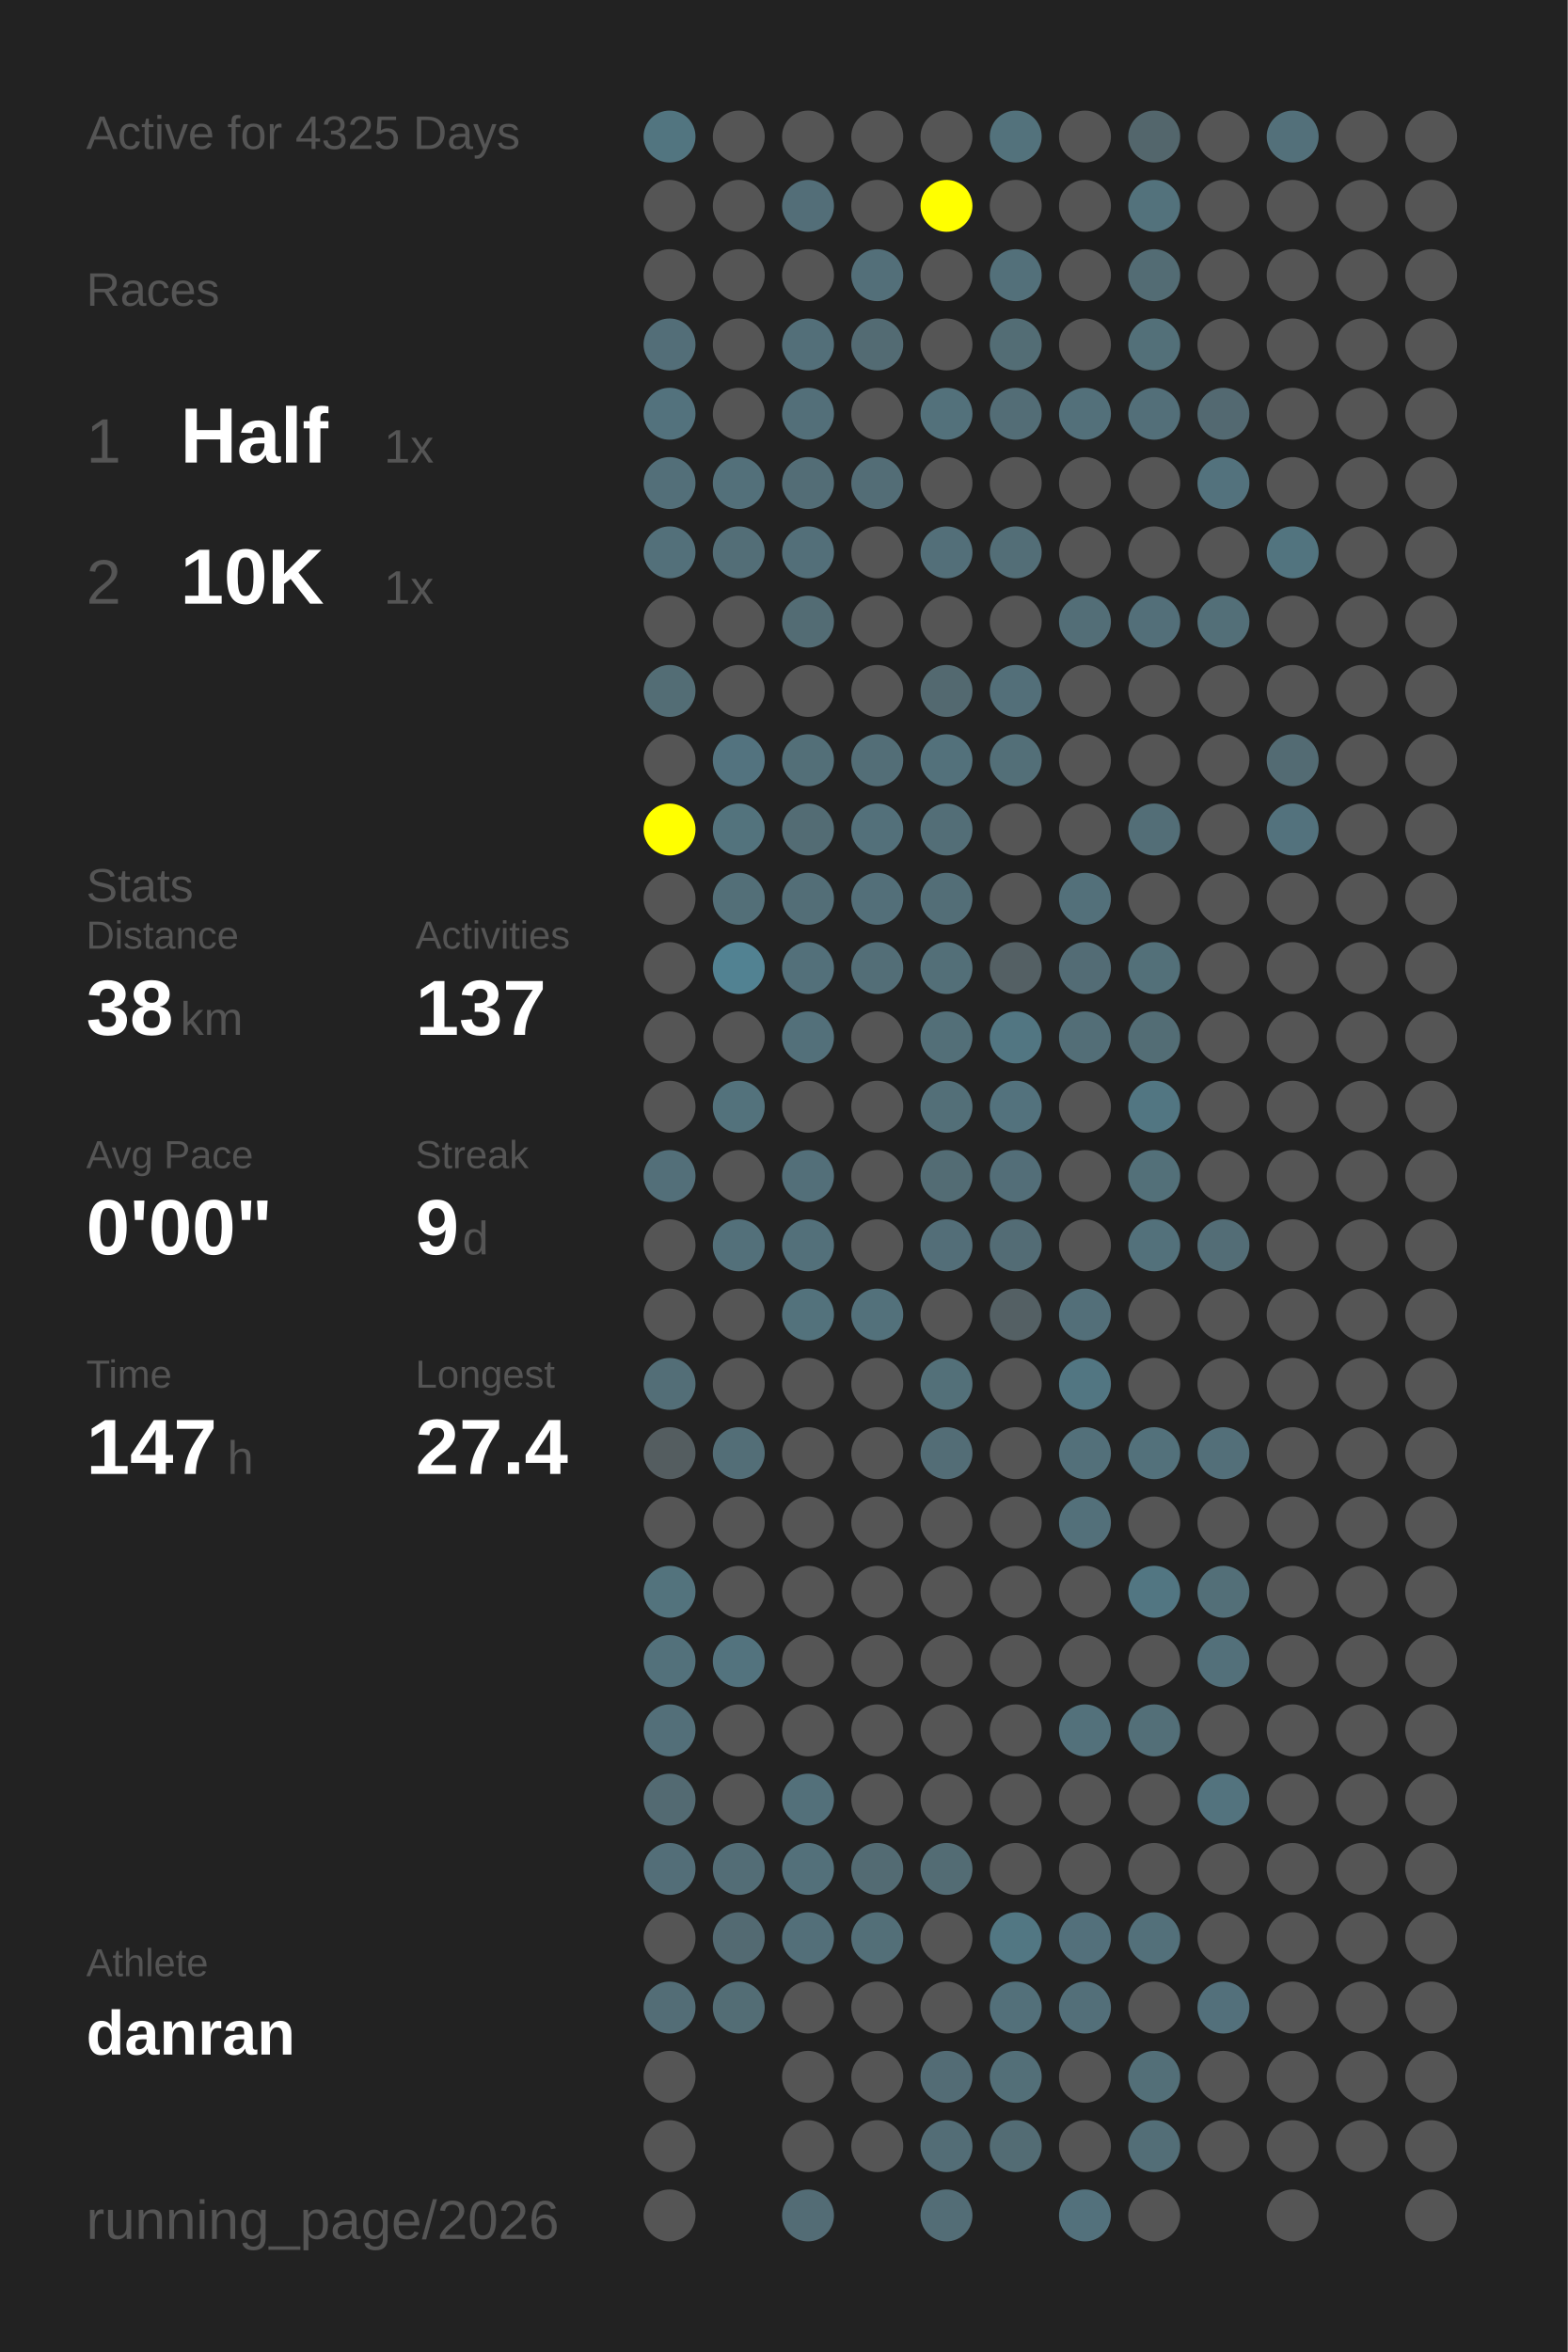
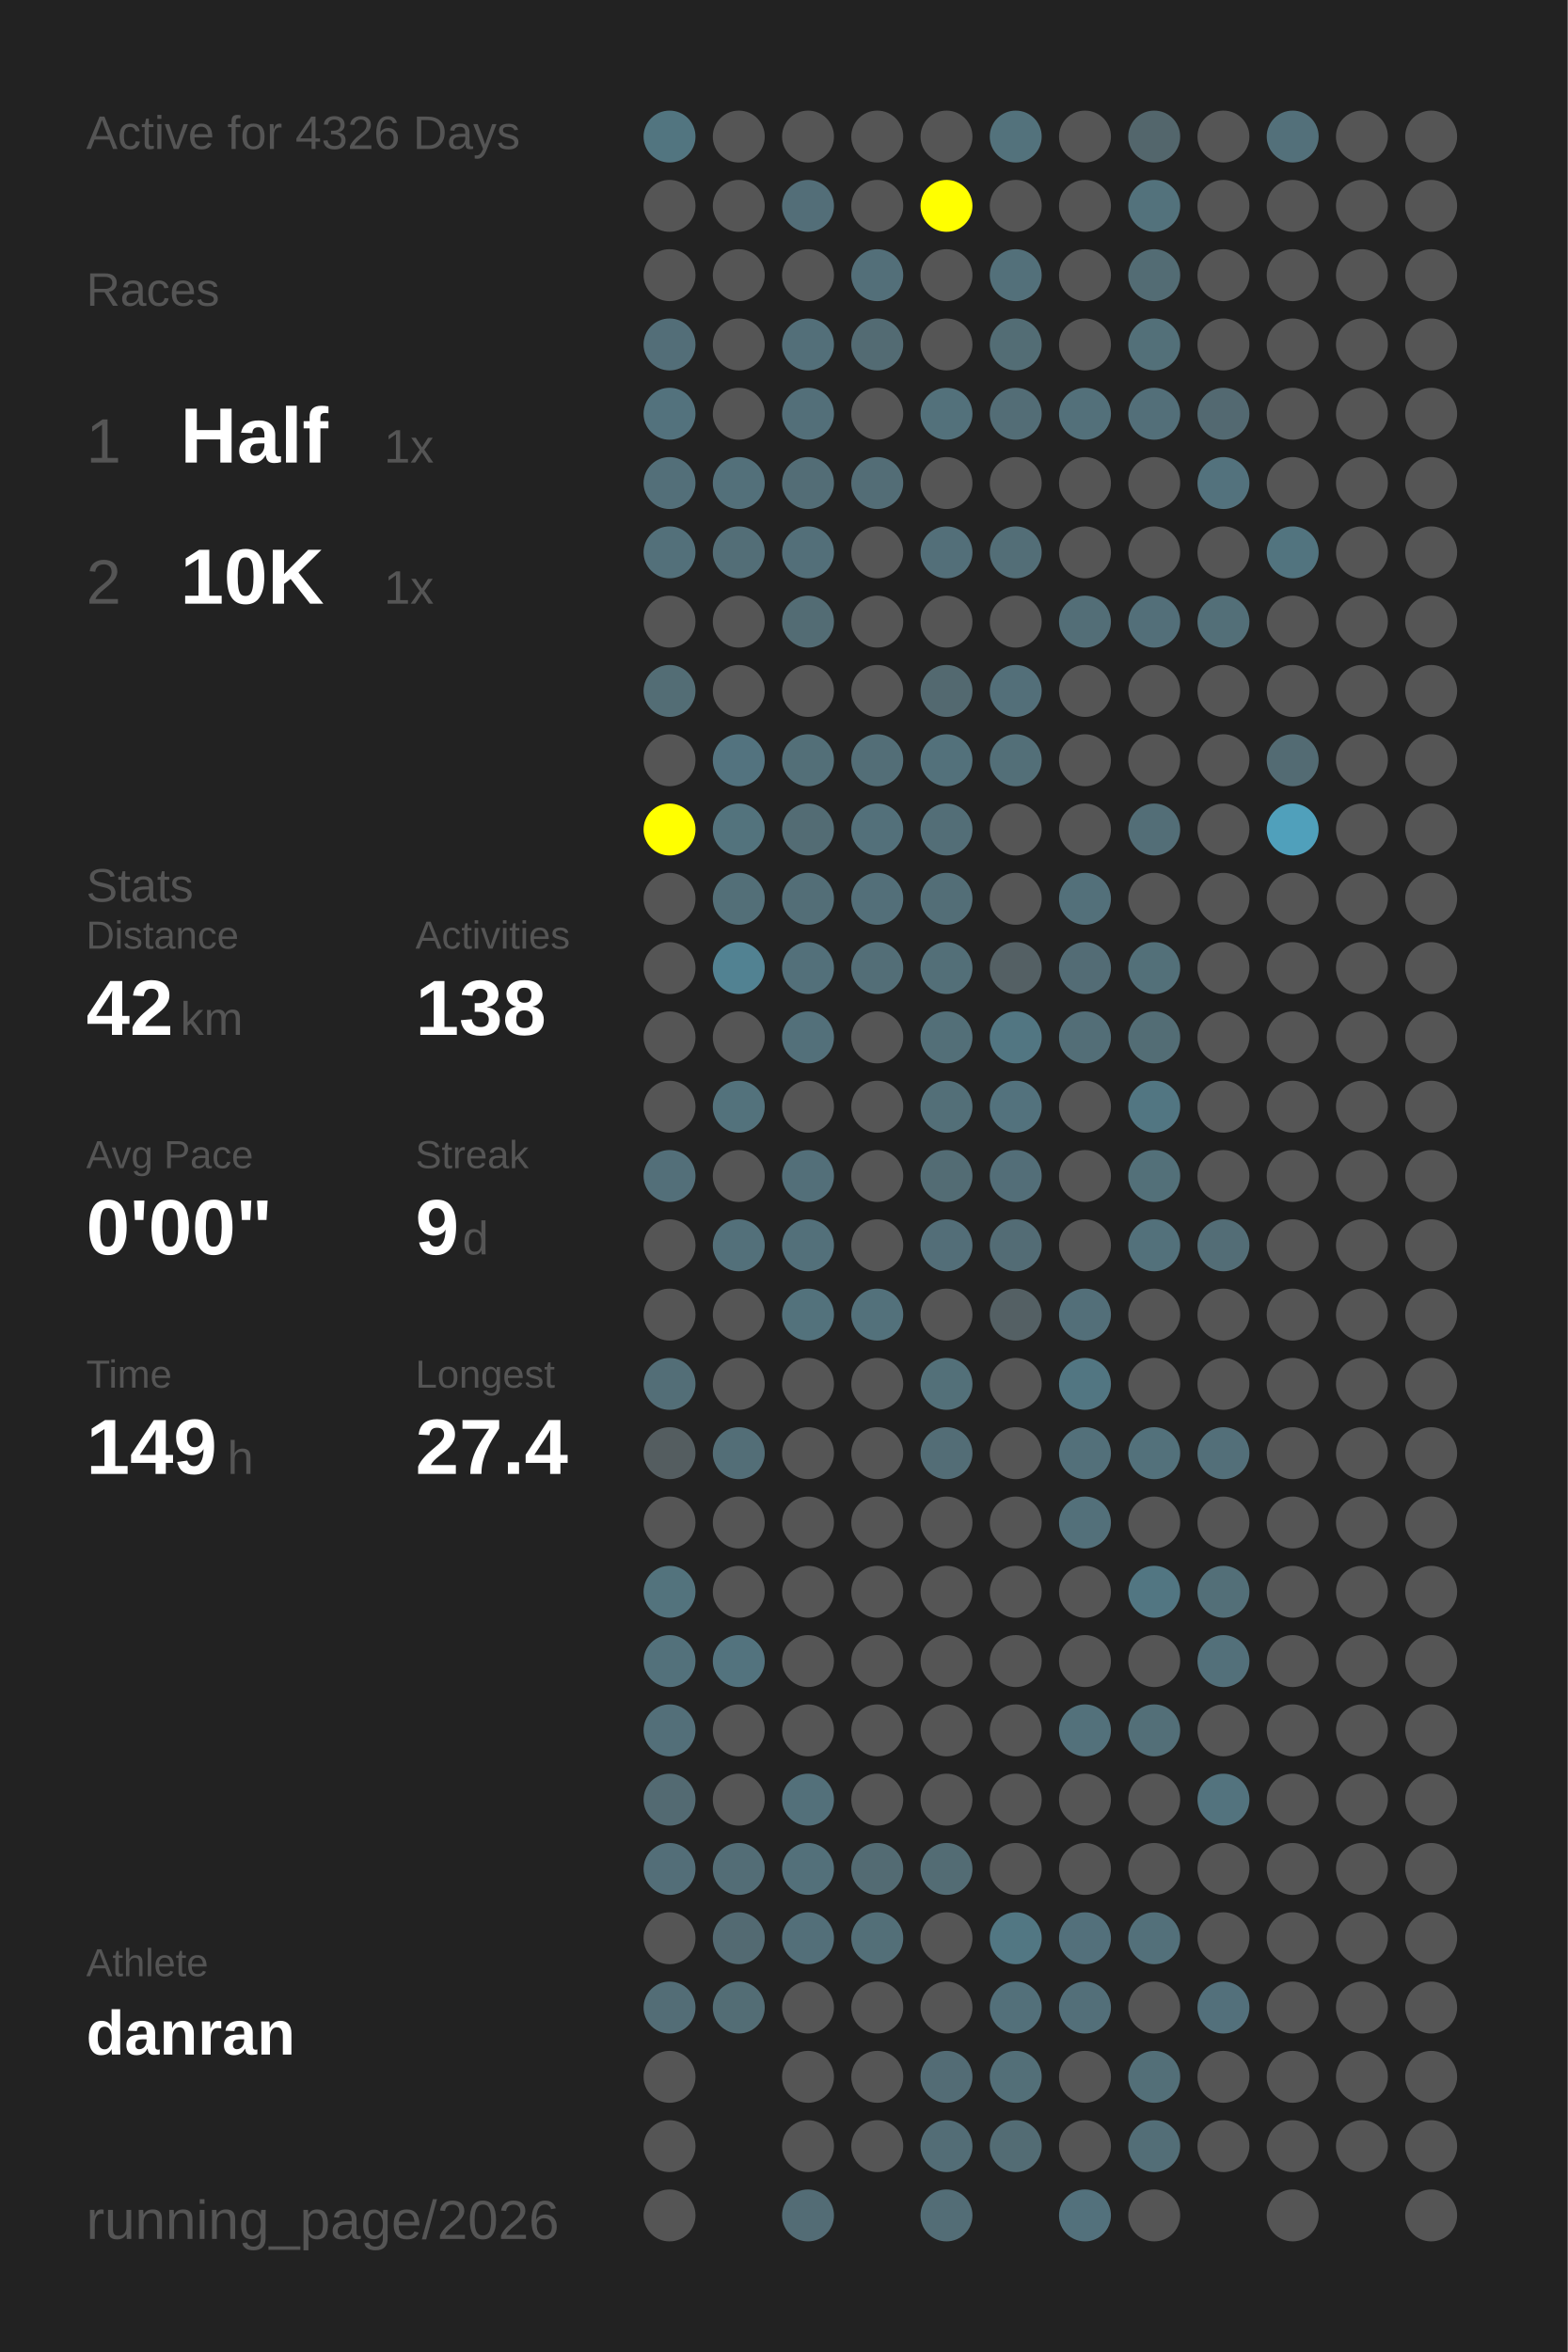
<svg xmlns="http://www.w3.org/2000/svg" baseProfile="full" height="300mm" version="1.1" viewBox="0,0,200,300" width="200mm">
  <defs />
  <rect fill="#222222" height="300" width="200" x="0" y="0" />
-   <text fill="#555555" style="font-size:6px; font-family:Arial;" x="11" y="19">Active for 4325 Days</text>
+   <text fill="#555555" style="font-size:6px; font-family:Arial;" x="11" y="19">Active for 4326 Days</text>
  <text fill="#555555" style="font-size:6px; font-family:Arial;" x="11" y="39">Races</text>
  <text fill="#555555" style="font-size:8px; font-family:Arial;" x="11" y="59">1</text>
  <text fill="#FFFFFF" style="font-size:10px; font-family:Arial; font-weight:bold;" x="23" y="59">Half</text>
  <text fill="#555555" style="font-size:6px; font-family:Arial;" x="49" y="59">1x</text>
  <text fill="#555555" style="font-size:8px; font-family:Arial;" x="11" y="77">2</text>
  <text fill="#FFFFFF" style="font-size:10px; font-family:Arial; font-weight:bold;" x="23" y="77">10K</text>
  <text fill="#555555" style="font-size:6px; font-family:Arial;" x="49" y="77">1x</text>
  <text fill="#555555" style="font-size:6px; font-family:Arial;" x="11" y="115">Stats</text>
  <text fill="#555555" style="font-size:5px; font-family:Arial;" x="11" y="121">Distance</text>
-   <text fill="#FFFFFF" style="font-size:10px; font-family:Arial; font-weight:bold;" x="11" y="132">38</text>
+   <text fill="#FFFFFF" style="font-size:10px; font-family:Arial; font-weight:bold;" x="11" y="132">42</text>
  <text fill="#555555" style="font-size:6px; font-family:Arial;" x="23" y="132">km</text>
  <text fill="#555555" style="font-size:5px; font-family:Arial;" x="53" y="121">Activities</text>
-   <text fill="#FFFFFF" style="font-size:10px; font-family:Arial; font-weight:bold;" x="53" y="132">137</text>
+   <text fill="#FFFFFF" style="font-size:10px; font-family:Arial; font-weight:bold;" x="53" y="132">138</text>
  <text fill="#555555" style="font-size:5px; font-family:Arial;" x="11" y="149">Avg Pace</text>
  <text fill="#FFFFFF" style="font-size:10px; font-family:Arial; font-weight:bold;" x="11" y="160">0'00"</text>
  <text fill="#555555" style="font-size:5px; font-family:Arial;" x="53" y="149">Streak</text>
  <text fill="#FFFFFF" style="font-size:10px; font-family:Arial; font-weight:bold;" x="53" y="160">9</text>
  <text fill="#555555" style="font-size:6px; font-family:Arial;" x="59" y="160">d</text>
  <text fill="#555555" style="font-size:5px; font-family:Arial;" x="11" y="177">Time</text>
-   <text fill="#FFFFFF" style="font-size:10px; font-family:Arial; font-weight:bold;" x="11" y="188">147</text>
+   <text fill="#FFFFFF" style="font-size:10px; font-family:Arial; font-weight:bold;" x="11" y="188">149</text>
  <text fill="#555555" style="font-size:6px; font-family:Arial;" x="29" y="188">h</text>
  <text fill="#555555" style="font-size:5px; font-family:Arial;" x="53" y="177">Longest</text>
  <text fill="#FFFFFF" style="font-size:10px; font-family:Arial; font-weight:bold;" x="53" y="188">27.4</text>
  <text fill="#555555" style="font-size:5px; font-family:Arial;" x="11" y="252.065">Athlete</text>
  <text fill="#FFFFFF" style="font-size:8px; font-family:Arial; font-weight:bold;" x="11" y="262.065">danran</text>
  <text fill="#555555" style="font-size:7px; font-family:Arial;" x="11" y="285.581">running_page/2026</text>
  <circle cx="85.417" cy="17.419" fill="#527580" r="3.312" />
  <circle cx="85.417" cy="26.258" fill="#555555" r="3.312" />
  <circle cx="85.417" cy="35.097" fill="#555555" r="3.312" />
  <circle cx="85.417" cy="43.935" fill="#536e78" r="3.312" />
  <circle cx="85.417" cy="52.774" fill="#53727d" r="3.312" />
  <circle cx="85.417" cy="61.613" fill="#536f79" r="3.312" />
  <circle cx="85.417" cy="70.452" fill="#53707a" r="3.312" />
  <circle cx="85.417" cy="79.29" fill="#555555" r="3.312" />
  <circle cx="85.417" cy="88.129" fill="#536d75" r="3.312" />
  <circle cx="85.417" cy="96.968" fill="#555555" r="3.312" />
  <circle cx="85.417" cy="105.806" fill="#FFFF00" r="3.312" />
  <circle cx="85.417" cy="114.645" fill="#555555" r="3.312" />
  <circle cx="85.417" cy="123.484" fill="#555555" r="3.312" />
  <circle cx="85.417" cy="132.323" fill="#555555" r="3.312" />
  <circle cx="85.417" cy="141.161" fill="#555555" r="3.312" />
  <circle cx="85.417" cy="150" fill="#536f79" r="3.312" />
  <circle cx="85.417" cy="158.839" fill="#555555" r="3.312" />
  <circle cx="85.417" cy="167.677" fill="#555555" r="3.312" />
  <circle cx="85.417" cy="176.516" fill="#536e77" r="3.312" />
  <circle cx="85.417" cy="185.355" fill="#545d60" r="3.312" />
  <circle cx="85.417" cy="194.194" fill="#555555" r="3.312" />
  <circle cx="85.417" cy="203.032" fill="#53737d" r="3.312" />
  <circle cx="85.417" cy="211.871" fill="#53717b" r="3.312" />
  <circle cx="85.417" cy="220.71" fill="#536f79" r="3.312" />
  <circle cx="85.417" cy="229.548" fill="#536a72" r="3.312" />
  <circle cx="85.417" cy="238.387" fill="#536e78" r="3.312" />
  <circle cx="85.417" cy="247.226" fill="#555555" r="3.312" />
  <circle cx="85.417" cy="256.065" fill="#536d76" r="3.312" />
  <circle cx="85.417" cy="264.903" fill="#555555" r="3.312" />
  <circle cx="85.417" cy="273.742" fill="#555555" r="3.312" />
  <circle cx="85.417" cy="282.581" fill="#555555" r="3.312" />
  <circle cx="94.25" cy="17.419" fill="#555555" r="3.312" />
  <circle cx="94.25" cy="26.258" fill="#555555" r="3.312" />
  <circle cx="94.25" cy="35.097" fill="#555555" r="3.312" />
  <circle cx="94.25" cy="43.935" fill="#555555" r="3.312" />
  <circle cx="94.25" cy="52.774" fill="#555555" r="3.312" />
  <circle cx="94.25" cy="61.613" fill="#53707a" r="3.312" />
  <circle cx="94.25" cy="70.452" fill="#536e77" r="3.312" />
  <circle cx="94.25" cy="79.29" fill="#555555" r="3.312" />
  <circle cx="94.25" cy="88.129" fill="#555555" r="3.312" />
  <circle cx="94.25" cy="96.968" fill="#53737f" r="3.312" />
  <circle cx="94.25" cy="105.806" fill="#53737d" r="3.312" />
  <circle cx="94.25" cy="114.645" fill="#536f78" r="3.312" />
  <circle cx="94.25" cy="123.484" fill="#528292" r="3.312" />
  <circle cx="94.25" cy="132.323" fill="#555555" r="3.312" />
  <circle cx="94.25" cy="141.161" fill="#53727c" r="3.312" />
  <circle cx="94.25" cy="150" fill="#555555" r="3.312" />
  <circle cx="94.25" cy="158.839" fill="#53707a" r="3.312" />
  <circle cx="94.25" cy="167.677" fill="#555555" r="3.312" />
  <circle cx="94.25" cy="176.516" fill="#555555" r="3.312" />
  <circle cx="94.25" cy="185.355" fill="#536e77" r="3.312" />
  <circle cx="94.25" cy="194.194" fill="#555555" r="3.312" />
  <circle cx="94.25" cy="203.032" fill="#555555" r="3.312" />
  <circle cx="94.25" cy="211.871" fill="#53737e" r="3.312" />
  <circle cx="94.25" cy="220.71" fill="#555555" r="3.312" />
  <circle cx="94.25" cy="229.548" fill="#555555" r="3.312" />
  <circle cx="94.25" cy="238.387" fill="#536d76" r="3.312" />
  <circle cx="94.25" cy="247.226" fill="#536a72" r="3.312" />
  <circle cx="94.25" cy="256.065" fill="#536d75" r="3.312" />
  <circle cx="103.083" cy="17.419" fill="#555555" r="3.312" />
  <circle cx="103.083" cy="26.258" fill="#536e78" r="3.312" />
  <circle cx="103.083" cy="35.097" fill="#555555" r="3.312" />
  <circle cx="103.083" cy="43.935" fill="#536f79" r="3.312" />
  <circle cx="103.083" cy="52.774" fill="#536f79" r="3.312" />
  <circle cx="103.083" cy="61.613" fill="#536d76" r="3.312" />
  <circle cx="103.083" cy="70.452" fill="#536f79" r="3.312" />
  <circle cx="103.083" cy="79.29" fill="#536c74" r="3.312" />
  <circle cx="103.083" cy="88.129" fill="#555555" r="3.312" />
  <circle cx="103.083" cy="96.968" fill="#536f78" r="3.312" />
  <circle cx="103.083" cy="105.806" fill="#536c74" r="3.312" />
  <circle cx="103.083" cy="114.645" fill="#536e77" r="3.312" />
  <circle cx="103.083" cy="123.484" fill="#53707a" r="3.312" />
  <circle cx="103.083" cy="132.323" fill="#53707a" r="3.312" />
  <circle cx="103.083" cy="141.161" fill="#555555" r="3.312" />
  <circle cx="103.083" cy="150" fill="#536f79" r="3.312" />
  <circle cx="103.083" cy="158.839" fill="#53707a" r="3.312" />
  <circle cx="103.083" cy="167.677" fill="#53727c" r="3.312" />
  <circle cx="103.083" cy="176.516" fill="#555555" r="3.312" />
  <circle cx="103.083" cy="185.355" fill="#555555" r="3.312" />
  <circle cx="103.083" cy="194.194" fill="#555555" r="3.312" />
  <circle cx="103.083" cy="203.032" fill="#555555" r="3.312" />
  <circle cx="103.083" cy="211.871" fill="#555555" r="3.312" />
  <circle cx="103.083" cy="220.71" fill="#555555" r="3.312" />
  <circle cx="103.083" cy="229.548" fill="#53707a" r="3.312" />
  <circle cx="103.083" cy="238.387" fill="#53707a" r="3.312" />
  <circle cx="103.083" cy="247.226" fill="#536f79" r="3.312" />
  <circle cx="103.083" cy="256.065" fill="#555555" r="3.312" />
  <circle cx="103.083" cy="264.903" fill="#555555" r="3.312" />
  <circle cx="103.083" cy="273.742" fill="#555555" r="3.312" />
  <circle cx="103.083" cy="282.581" fill="#536c75" r="3.312" />
  <circle cx="111.917" cy="17.419" fill="#555555" r="3.312" />
  <circle cx="111.917" cy="26.258" fill="#555555" r="3.312" />
  <circle cx="111.917" cy="35.097" fill="#536f79" r="3.312" />
  <circle cx="111.917" cy="43.935" fill="#536b73" r="3.312" />
  <circle cx="111.917" cy="52.774" fill="#555555" r="3.312" />
  <circle cx="111.917" cy="61.613" fill="#536d76" r="3.312" />
  <circle cx="111.917" cy="70.452" fill="#555555" r="3.312" />
  <circle cx="111.917" cy="79.29" fill="#555555" r="3.312" />
  <circle cx="111.917" cy="88.129" fill="#555555" r="3.312" />
  <circle cx="111.917" cy="96.968" fill="#536e77" r="3.312" />
  <circle cx="111.917" cy="105.806" fill="#53707a" r="3.312" />
  <circle cx="111.917" cy="114.645" fill="#536f79" r="3.312" />
  <circle cx="111.917" cy="123.484" fill="#536e77" r="3.312" />
  <circle cx="111.917" cy="132.323" fill="#555555" r="3.312" />
  <circle cx="111.917" cy="141.161" fill="#555555" r="3.312" />
  <circle cx="111.917" cy="150" fill="#555555" r="3.312" />
  <circle cx="111.917" cy="158.839" fill="#555555" r="3.312" />
  <circle cx="111.917" cy="167.677" fill="#53717b" r="3.312" />
  <circle cx="111.917" cy="176.516" fill="#555555" r="3.312" />
  <circle cx="111.917" cy="185.355" fill="#555555" r="3.312" />
  <circle cx="111.917" cy="194.194" fill="#555555" r="3.312" />
  <circle cx="111.917" cy="203.032" fill="#555555" r="3.312" />
  <circle cx="111.917" cy="211.871" fill="#555555" r="3.312" />
  <circle cx="111.917" cy="220.71" fill="#555555" r="3.312" />
  <circle cx="111.917" cy="229.548" fill="#555555" r="3.312" />
  <circle cx="111.917" cy="238.387" fill="#536b73" r="3.312" />
  <circle cx="111.917" cy="247.226" fill="#536f78" r="3.312" />
  <circle cx="111.917" cy="256.065" fill="#555555" r="3.312" />
  <circle cx="111.917" cy="264.903" fill="#555555" r="3.312" />
  <circle cx="111.917" cy="273.742" fill="#555555" r="3.312" />
  <circle cx="120.75" cy="17.419" fill="#555555" r="3.312" />
  <circle cx="120.75" cy="26.258" fill="#FFFF00" r="3.312" />
  <circle cx="120.75" cy="35.097" fill="#555555" r="3.312" />
  <circle cx="120.75" cy="43.935" fill="#555555" r="3.312" />
  <circle cx="120.75" cy="52.774" fill="#53717b" r="3.312" />
  <circle cx="120.75" cy="61.613" fill="#555555" r="3.312" />
  <circle cx="120.75" cy="70.452" fill="#536f79" r="3.312" />
  <circle cx="120.75" cy="79.29" fill="#555555" r="3.312" />
  <circle cx="120.75" cy="88.129" fill="#536970" r="3.312" />
  <circle cx="120.75" cy="96.968" fill="#53717b" r="3.312" />
  <circle cx="120.75" cy="105.806" fill="#536e77" r="3.312" />
  <circle cx="120.75" cy="114.645" fill="#536e77" r="3.312" />
  <circle cx="120.75" cy="123.484" fill="#536f78" r="3.312" />
  <circle cx="120.75" cy="132.323" fill="#536f78" r="3.312" />
  <circle cx="120.75" cy="141.161" fill="#536f78" r="3.312" />
  <circle cx="120.75" cy="150" fill="#536c74" r="3.312" />
  <circle cx="120.75" cy="158.839" fill="#536e78" r="3.312" />
  <circle cx="120.75" cy="167.677" fill="#555555" r="3.312" />
  <circle cx="120.75" cy="176.516" fill="#537079" r="3.312" />
  <circle cx="120.75" cy="185.355" fill="#536d76" r="3.312" />
  <circle cx="120.75" cy="194.194" fill="#555555" r="3.312" />
  <circle cx="120.75" cy="203.032" fill="#555555" r="3.312" />
  <circle cx="120.75" cy="211.871" fill="#555555" r="3.312" />
  <circle cx="120.75" cy="220.71" fill="#555555" r="3.312" />
  <circle cx="120.75" cy="229.548" fill="#555555" r="3.312" />
  <circle cx="120.75" cy="238.387" fill="#536c74" r="3.312" />
  <circle cx="120.75" cy="247.226" fill="#555555" r="3.312" />
  <circle cx="120.75" cy="256.065" fill="#555555" r="3.312" />
  <circle cx="120.75" cy="264.903" fill="#536c75" r="3.312" />
  <circle cx="120.75" cy="273.742" fill="#536d76" r="3.312" />
  <circle cx="120.75" cy="282.581" fill="#536d76" r="3.312" />
  <circle cx="129.583" cy="17.419" fill="#53727c" r="3.312" />
  <circle cx="129.583" cy="26.258" fill="#555555" r="3.312" />
  <circle cx="129.583" cy="35.097" fill="#53707a" r="3.312" />
  <circle cx="129.583" cy="43.935" fill="#536d75" r="3.312" />
  <circle cx="129.583" cy="52.774" fill="#536d76" r="3.312" />
  <circle cx="129.583" cy="61.613" fill="#555555" r="3.312" />
  <circle cx="129.583" cy="70.452" fill="#536e77" r="3.312" />
  <circle cx="129.583" cy="79.29" fill="#555555" r="3.312" />
  <circle cx="129.583" cy="88.129" fill="#536f79" r="3.312" />
  <circle cx="129.583" cy="96.968" fill="#536f78" r="3.312" />
  <circle cx="129.583" cy="105.806" fill="#555555" r="3.312" />
  <circle cx="129.583" cy="114.645" fill="#555555" r="3.312" />
  <circle cx="129.583" cy="123.484" fill="#546064" r="3.312" />
  <circle cx="129.583" cy="132.323" fill="#527682" r="3.312" />
  <circle cx="129.583" cy="141.161" fill="#53727d" r="3.312" />
  <circle cx="129.583" cy="150" fill="#536e78" r="3.312" />
  <circle cx="129.583" cy="158.839" fill="#536c75" r="3.312" />
  <circle cx="129.583" cy="167.677" fill="#546064" r="3.312" />
  <circle cx="129.583" cy="176.516" fill="#555555" r="3.312" />
  <circle cx="129.583" cy="185.355" fill="#555555" r="3.312" />
  <circle cx="129.583" cy="194.194" fill="#555555" r="3.312" />
  <circle cx="129.583" cy="203.032" fill="#555555" r="3.312" />
  <circle cx="129.583" cy="211.871" fill="#555555" r="3.312" />
  <circle cx="129.583" cy="220.71" fill="#555555" r="3.312" />
  <circle cx="129.583" cy="229.548" fill="#555555" r="3.312" />
  <circle cx="129.583" cy="238.387" fill="#555555" r="3.312" />
  <circle cx="129.583" cy="247.226" fill="#527783" r="3.312" />
  <circle cx="129.583" cy="256.065" fill="#53707a" r="3.312" />
  <circle cx="129.583" cy="264.903" fill="#536f78" r="3.312" />
  <circle cx="129.583" cy="273.742" fill="#536c74" r="3.312" />
  <circle cx="138.417" cy="17.419" fill="#555555" r="3.312" />
  <circle cx="138.417" cy="26.258" fill="#555555" r="3.312" />
  <circle cx="138.417" cy="35.097" fill="#555555" r="3.312" />
  <circle cx="138.417" cy="43.935" fill="#555555" r="3.312" />
  <circle cx="138.417" cy="52.774" fill="#53707a" r="3.312" />
  <circle cx="138.417" cy="61.613" fill="#555555" r="3.312" />
  <circle cx="138.417" cy="70.452" fill="#555555" r="3.312" />
  <circle cx="138.417" cy="79.29" fill="#536e77" r="3.312" />
  <circle cx="138.417" cy="88.129" fill="#555555" r="3.312" />
  <circle cx="138.417" cy="96.968" fill="#555555" r="3.312" />
  <circle cx="138.417" cy="105.806" fill="#555555" r="3.312" />
  <circle cx="138.417" cy="114.645" fill="#53707a" r="3.312" />
  <circle cx="138.417" cy="123.484" fill="#536c75" r="3.312" />
  <circle cx="138.417" cy="132.323" fill="#536e77" r="3.312" />
  <circle cx="138.417" cy="141.161" fill="#555555" r="3.312" />
  <circle cx="138.417" cy="150" fill="#555555" r="3.312" />
  <circle cx="138.417" cy="158.839" fill="#555555" r="3.312" />
  <circle cx="138.417" cy="167.677" fill="#536f79" r="3.312" />
  <circle cx="138.417" cy="176.516" fill="#527682" r="3.312" />
  <circle cx="138.417" cy="185.355" fill="#53707a" r="3.312" />
  <circle cx="138.417" cy="194.194" fill="#53707a" r="3.312" />
  <circle cx="138.417" cy="203.032" fill="#555555" r="3.312" />
  <circle cx="138.417" cy="211.871" fill="#555555" r="3.312" />
  <circle cx="138.417" cy="220.71" fill="#53717b" r="3.312" />
  <circle cx="138.417" cy="229.548" fill="#555555" r="3.312" />
  <circle cx="138.417" cy="238.387" fill="#555555" r="3.312" />
  <circle cx="138.417" cy="247.226" fill="#53707b" r="3.312" />
  <circle cx="138.417" cy="256.065" fill="#536f79" r="3.312" />
  <circle cx="138.417" cy="264.903" fill="#555555" r="3.312" />
  <circle cx="138.417" cy="273.742" fill="#555555" r="3.312" />
  <circle cx="138.417" cy="282.581" fill="#53717c" r="3.312" />
  <circle cx="147.25" cy="17.419" fill="#53666c" r="3.312" />
  <circle cx="147.25" cy="26.258" fill="#53727c" r="3.312" />
  <circle cx="147.25" cy="35.097" fill="#536c74" r="3.312" />
  <circle cx="147.25" cy="43.935" fill="#537079" r="3.312" />
  <circle cx="147.25" cy="52.774" fill="#536f79" r="3.312" />
  <circle cx="147.25" cy="61.613" fill="#555555" r="3.312" />
  <circle cx="147.25" cy="70.452" fill="#555555" r="3.312" />
  <circle cx="147.25" cy="79.29" fill="#536f79" r="3.312" />
  <circle cx="147.25" cy="88.129" fill="#555555" r="3.312" />
  <circle cx="147.25" cy="96.968" fill="#555555" r="3.312" />
  <circle cx="147.25" cy="105.806" fill="#536e77" r="3.312" />
  <circle cx="147.25" cy="114.645" fill="#555555" r="3.312" />
  <circle cx="147.25" cy="123.484" fill="#537079" r="3.312" />
  <circle cx="147.25" cy="132.323" fill="#536d75" r="3.312" />
  <circle cx="147.25" cy="141.161" fill="#527682" r="3.312" />
  <circle cx="147.25" cy="150" fill="#537079" r="3.312" />
  <circle cx="147.25" cy="158.839" fill="#53717b" r="3.312" />
  <circle cx="147.25" cy="167.677" fill="#555555" r="3.312" />
  <circle cx="147.25" cy="176.516" fill="#555555" r="3.312" />
  <circle cx="147.25" cy="185.355" fill="#53717b" r="3.312" />
  <circle cx="147.25" cy="194.194" fill="#555555" r="3.312" />
  <circle cx="147.25" cy="203.032" fill="#527682" r="3.312" />
  <circle cx="147.25" cy="211.871" fill="#555555" r="3.312" />
  <circle cx="147.25" cy="220.71" fill="#536f78" r="3.312" />
  <circle cx="147.25" cy="229.548" fill="#555555" r="3.312" />
  <circle cx="147.25" cy="238.387" fill="#555555" r="3.312" />
  <circle cx="147.25" cy="247.226" fill="#53707a" r="3.312" />
  <circle cx="147.25" cy="256.065" fill="#555555" r="3.312" />
  <circle cx="147.25" cy="264.903" fill="#536f78" r="3.312" />
  <circle cx="147.25" cy="273.742" fill="#536e77" r="3.312" />
  <circle cx="147.25" cy="282.581" fill="#555555" r="3.312" />
  <circle cx="156.083" cy="17.419" fill="#555555" r="3.312" />
  <circle cx="156.083" cy="26.258" fill="#555555" r="3.312" />
  <circle cx="156.083" cy="35.097" fill="#555555" r="3.312" />
  <circle cx="156.083" cy="43.935" fill="#555555" r="3.312" />
  <circle cx="156.083" cy="52.774" fill="#536971" r="3.312" />
  <circle cx="156.083" cy="61.613" fill="#53727d" r="3.312" />
  <circle cx="156.083" cy="70.452" fill="#555555" r="3.312" />
  <circle cx="156.083" cy="79.29" fill="#536f78" r="3.312" />
  <circle cx="156.083" cy="88.129" fill="#555555" r="3.312" />
  <circle cx="156.083" cy="96.968" fill="#555555" r="3.312" />
  <circle cx="156.083" cy="105.806" fill="#555555" r="3.312" />
  <circle cx="156.083" cy="114.645" fill="#555555" r="3.312" />
  <circle cx="156.083" cy="123.484" fill="#555555" r="3.312" />
  <circle cx="156.083" cy="132.323" fill="#555555" r="3.312" />
  <circle cx="156.083" cy="141.161" fill="#555555" r="3.312" />
  <circle cx="156.083" cy="150" fill="#555555" r="3.312" />
  <circle cx="156.083" cy="158.839" fill="#536d76" r="3.312" />
  <circle cx="156.083" cy="167.677" fill="#555555" r="3.312" />
  <circle cx="156.083" cy="176.516" fill="#555555" r="3.312" />
  <circle cx="156.083" cy="185.355" fill="#536f79" r="3.312" />
  <circle cx="156.083" cy="194.194" fill="#555555" r="3.312" />
  <circle cx="156.083" cy="203.032" fill="#536f78" r="3.312" />
  <circle cx="156.083" cy="211.871" fill="#53707a" r="3.312" />
  <circle cx="156.083" cy="220.71" fill="#555555" r="3.312" />
  <circle cx="156.083" cy="229.548" fill="#53737e" r="3.312" />
  <circle cx="156.083" cy="238.387" fill="#555555" r="3.312" />
  <circle cx="156.083" cy="247.226" fill="#555555" r="3.312" />
  <circle cx="156.083" cy="256.065" fill="#53707b" r="3.312" />
  <circle cx="156.083" cy="264.903" fill="#555555" r="3.312" />
  <circle cx="156.083" cy="273.742" fill="#555555" r="3.312" />
  <circle cx="164.917" cy="17.419" fill="#53707a" r="3.312" />
  <circle cx="164.917" cy="26.258" fill="#555555" r="3.312" />
  <circle cx="164.917" cy="35.097" fill="#555555" r="3.312" />
  <circle cx="164.917" cy="43.935" fill="#555555" r="3.312" />
  <circle cx="164.917" cy="52.774" fill="#555555" r="3.312" />
  <circle cx="164.917" cy="61.613" fill="#555555" r="3.312" />
  <circle cx="164.917" cy="70.452" fill="#52747f" r="3.312" />
  <circle cx="164.917" cy="79.29" fill="#555555" r="3.312" />
  <circle cx="164.917" cy="88.129" fill="#555555" r="3.312" />
  <circle cx="164.917" cy="96.968" fill="#536b73" r="3.312" />
-   <circle cx="164.917" cy="105.806" fill="#53727d" r="3.312" />
+   <circle cx="164.917" cy="105.806" fill="#50a0bb" r="3.312" />
  <circle cx="164.917" cy="114.645" fill="#555555" r="3.312" />
  <circle cx="164.917" cy="123.484" fill="#555555" r="3.312" />
  <circle cx="164.917" cy="132.323" fill="#555555" r="3.312" />
  <circle cx="164.917" cy="141.161" fill="#555555" r="3.312" />
  <circle cx="164.917" cy="150" fill="#555555" r="3.312" />
  <circle cx="164.917" cy="158.839" fill="#555555" r="3.312" />
  <circle cx="164.917" cy="167.677" fill="#555555" r="3.312" />
  <circle cx="164.917" cy="176.516" fill="#555555" r="3.312" />
  <circle cx="164.917" cy="185.355" fill="#555555" r="3.312" />
  <circle cx="164.917" cy="194.194" fill="#555555" r="3.312" />
  <circle cx="164.917" cy="203.032" fill="#555555" r="3.312" />
  <circle cx="164.917" cy="211.871" fill="#555555" r="3.312" />
  <circle cx="164.917" cy="220.71" fill="#555555" r="3.312" />
  <circle cx="164.917" cy="229.548" fill="#555555" r="3.312" />
  <circle cx="164.917" cy="238.387" fill="#555555" r="3.312" />
  <circle cx="164.917" cy="247.226" fill="#555555" r="3.312" />
  <circle cx="164.917" cy="256.065" fill="#555555" r="3.312" />
  <circle cx="164.917" cy="264.903" fill="#555555" r="3.312" />
  <circle cx="164.917" cy="273.742" fill="#555555" r="3.312" />
  <circle cx="164.917" cy="282.581" fill="#555555" r="3.312" />
  <circle cx="173.75" cy="17.419" fill="#555555" r="3.312" />
  <circle cx="173.75" cy="26.258" fill="#555555" r="3.312" />
  <circle cx="173.75" cy="35.097" fill="#555555" r="3.312" />
  <circle cx="173.75" cy="43.935" fill="#555555" r="3.312" />
  <circle cx="173.75" cy="52.774" fill="#555555" r="3.312" />
  <circle cx="173.75" cy="61.613" fill="#555555" r="3.312" />
  <circle cx="173.75" cy="70.452" fill="#555555" r="3.312" />
  <circle cx="173.75" cy="79.29" fill="#555555" r="3.312" />
  <circle cx="173.75" cy="88.129" fill="#555555" r="3.312" />
  <circle cx="173.75" cy="96.968" fill="#555555" r="3.312" />
  <circle cx="173.75" cy="105.806" fill="#555555" r="3.312" />
  <circle cx="173.75" cy="114.645" fill="#555555" r="3.312" />
  <circle cx="173.75" cy="123.484" fill="#555555" r="3.312" />
  <circle cx="173.75" cy="132.323" fill="#555555" r="3.312" />
  <circle cx="173.75" cy="141.161" fill="#555555" r="3.312" />
  <circle cx="173.75" cy="150" fill="#555555" r="3.312" />
  <circle cx="173.75" cy="158.839" fill="#555555" r="3.312" />
  <circle cx="173.75" cy="167.677" fill="#555555" r="3.312" />
  <circle cx="173.75" cy="176.516" fill="#555555" r="3.312" />
  <circle cx="173.75" cy="185.355" fill="#555555" r="3.312" />
  <circle cx="173.75" cy="194.194" fill="#555555" r="3.312" />
  <circle cx="173.75" cy="203.032" fill="#555555" r="3.312" />
  <circle cx="173.75" cy="211.871" fill="#555555" r="3.312" />
  <circle cx="173.75" cy="220.71" fill="#555555" r="3.312" />
  <circle cx="173.75" cy="229.548" fill="#555555" r="3.312" />
  <circle cx="173.75" cy="238.387" fill="#555555" r="3.312" />
  <circle cx="173.75" cy="247.226" fill="#555555" r="3.312" />
  <circle cx="173.75" cy="256.065" fill="#555555" r="3.312" />
  <circle cx="173.75" cy="264.903" fill="#555555" r="3.312" />
  <circle cx="173.75" cy="273.742" fill="#555555" r="3.312" />
  <circle cx="182.583" cy="17.419" fill="#555555" r="3.312" />
  <circle cx="182.583" cy="26.258" fill="#555555" r="3.312" />
  <circle cx="182.583" cy="35.097" fill="#555555" r="3.312" />
  <circle cx="182.583" cy="43.935" fill="#555555" r="3.312" />
  <circle cx="182.583" cy="52.774" fill="#555555" r="3.312" />
  <circle cx="182.583" cy="61.613" fill="#555555" r="3.312" />
  <circle cx="182.583" cy="70.452" fill="#555555" r="3.312" />
  <circle cx="182.583" cy="79.29" fill="#555555" r="3.312" />
  <circle cx="182.583" cy="88.129" fill="#555555" r="3.312" />
  <circle cx="182.583" cy="96.968" fill="#555555" r="3.312" />
  <circle cx="182.583" cy="105.806" fill="#555555" r="3.312" />
  <circle cx="182.583" cy="114.645" fill="#555555" r="3.312" />
  <circle cx="182.583" cy="123.484" fill="#555555" r="3.312" />
  <circle cx="182.583" cy="132.323" fill="#555555" r="3.312" />
  <circle cx="182.583" cy="141.161" fill="#555555" r="3.312" />
  <circle cx="182.583" cy="150" fill="#555555" r="3.312" />
  <circle cx="182.583" cy="158.839" fill="#555555" r="3.312" />
  <circle cx="182.583" cy="167.677" fill="#555555" r="3.312" />
  <circle cx="182.583" cy="176.516" fill="#555555" r="3.312" />
  <circle cx="182.583" cy="185.355" fill="#555555" r="3.312" />
  <circle cx="182.583" cy="194.194" fill="#555555" r="3.312" />
  <circle cx="182.583" cy="203.032" fill="#555555" r="3.312" />
  <circle cx="182.583" cy="211.871" fill="#555555" r="3.312" />
  <circle cx="182.583" cy="220.71" fill="#555555" r="3.312" />
  <circle cx="182.583" cy="229.548" fill="#555555" r="3.312" />
  <circle cx="182.583" cy="238.387" fill="#555555" r="3.312" />
  <circle cx="182.583" cy="247.226" fill="#555555" r="3.312" />
  <circle cx="182.583" cy="256.065" fill="#555555" r="3.312" />
  <circle cx="182.583" cy="264.903" fill="#555555" r="3.312" />
  <circle cx="182.583" cy="273.742" fill="#555555" r="3.312" />
  <circle cx="182.583" cy="282.581" fill="#555555" r="3.312" />
</svg>
